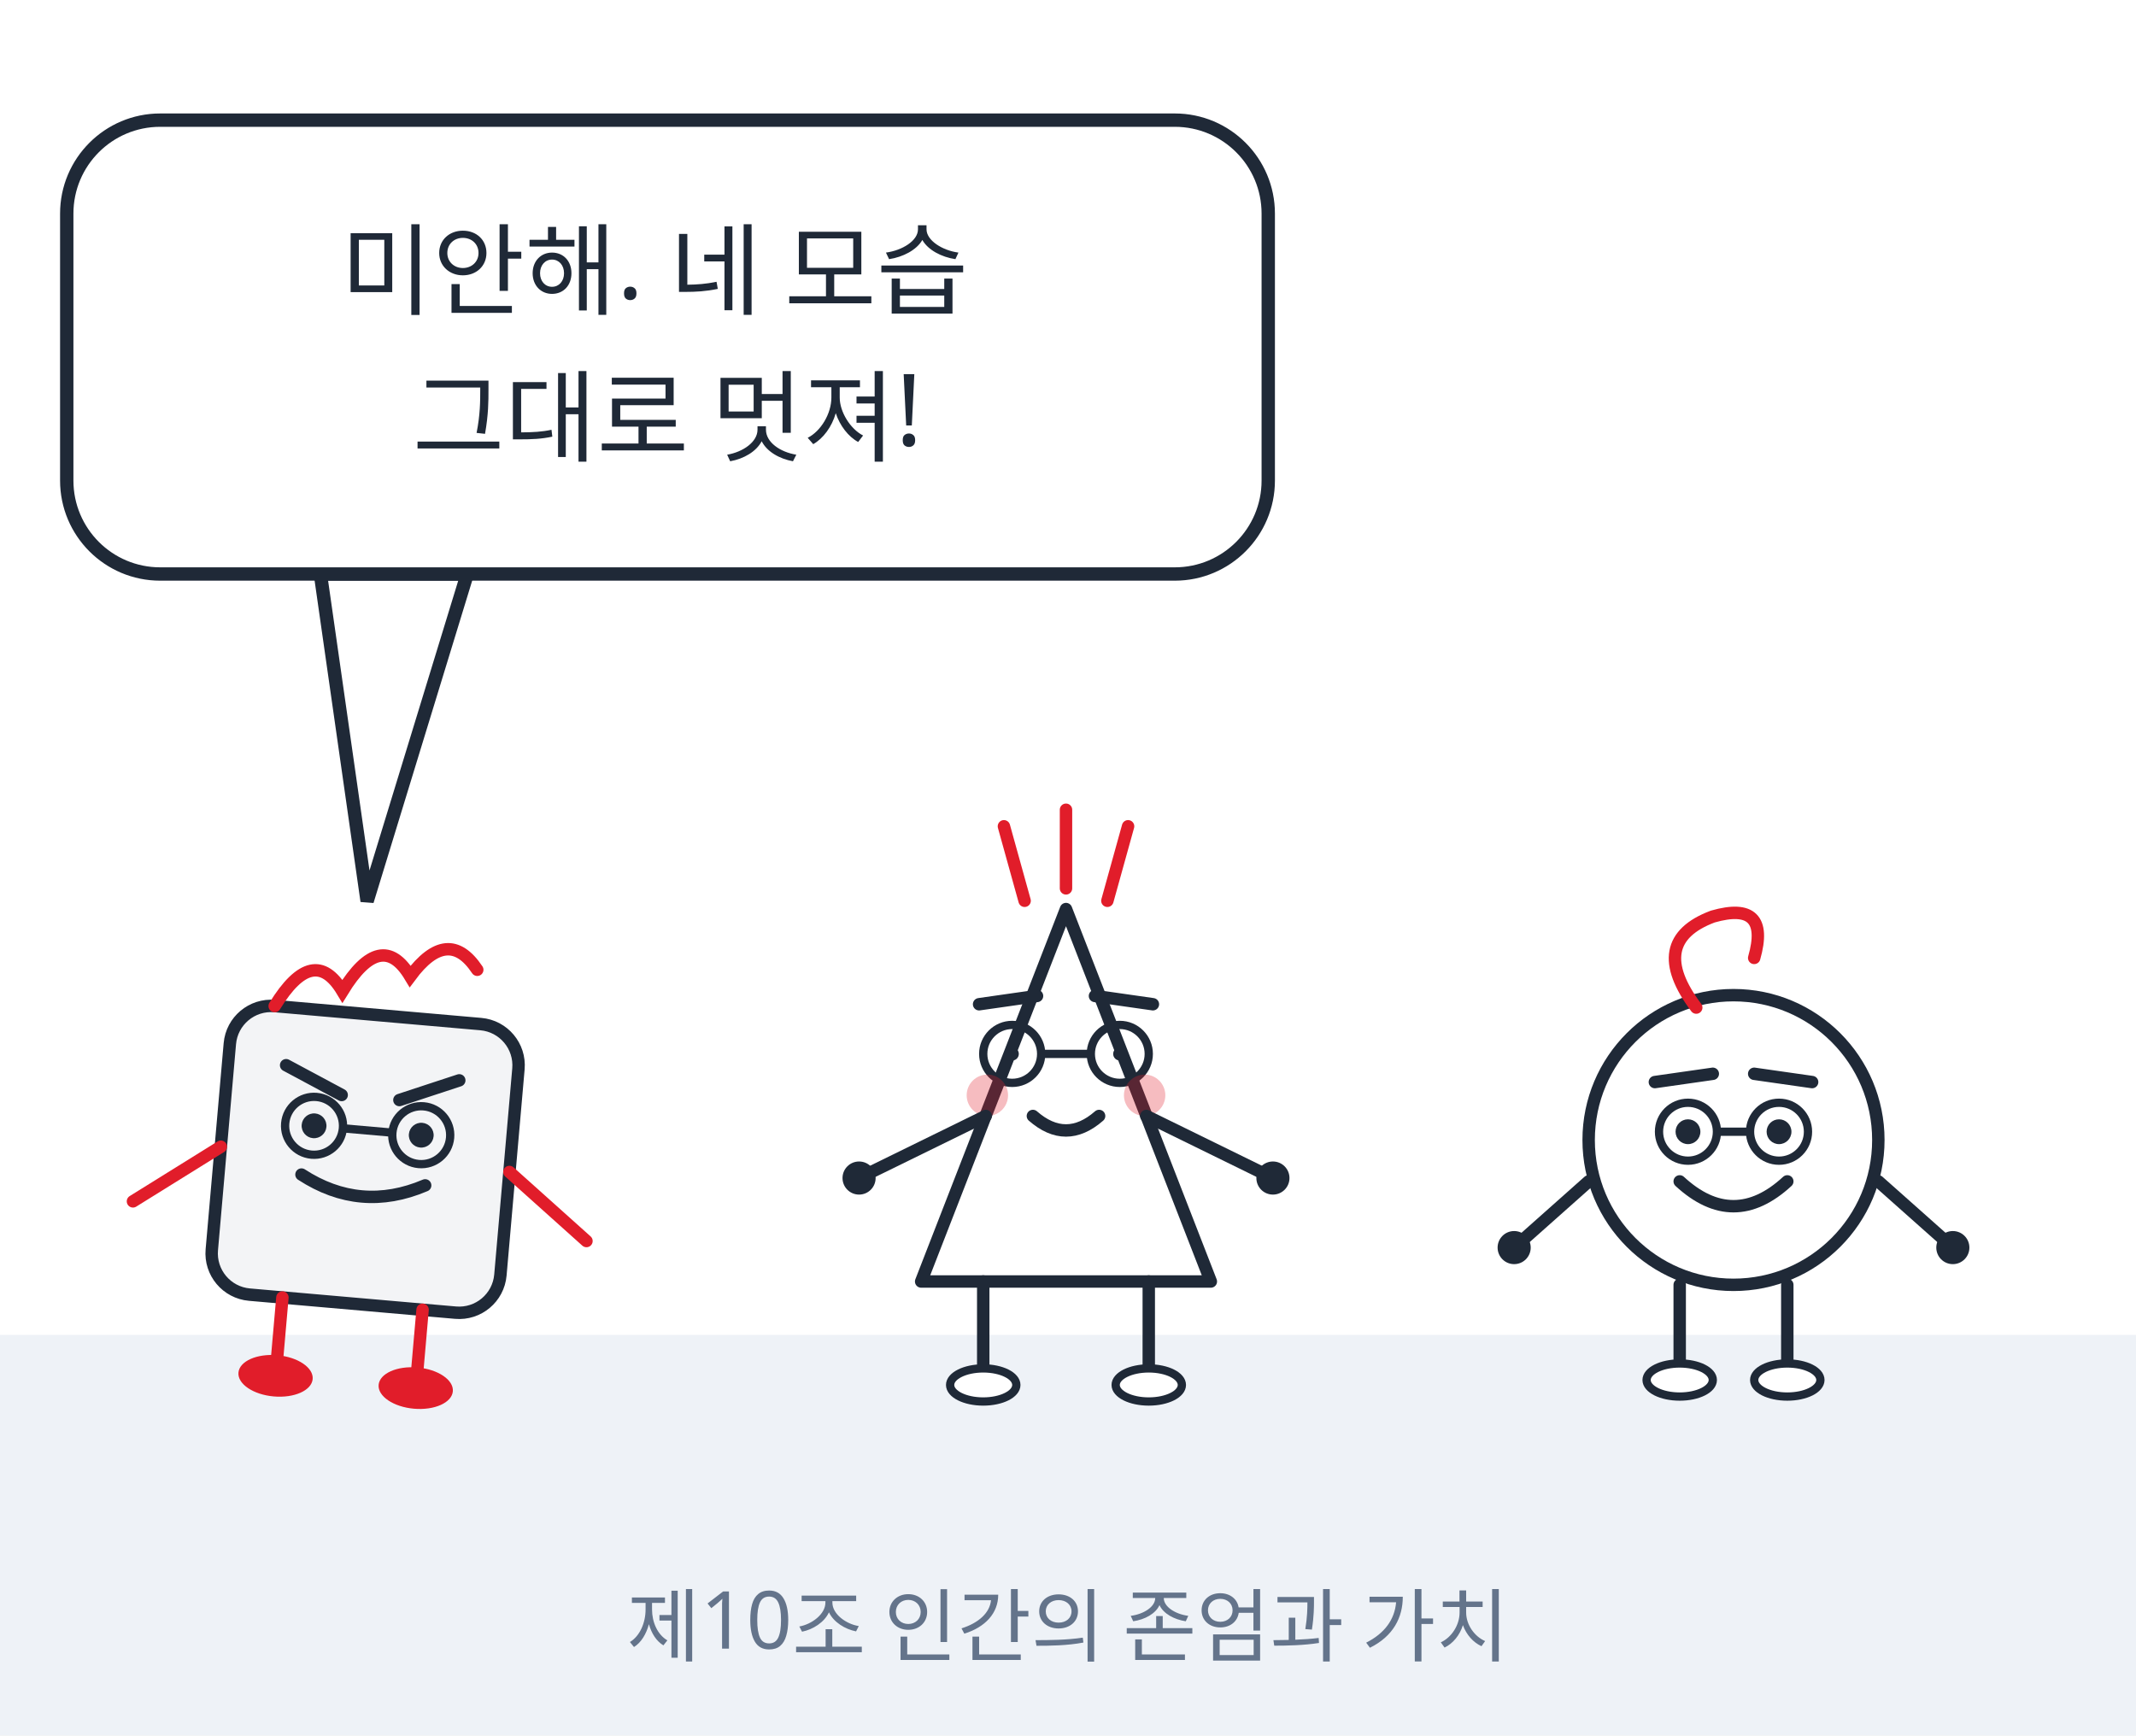
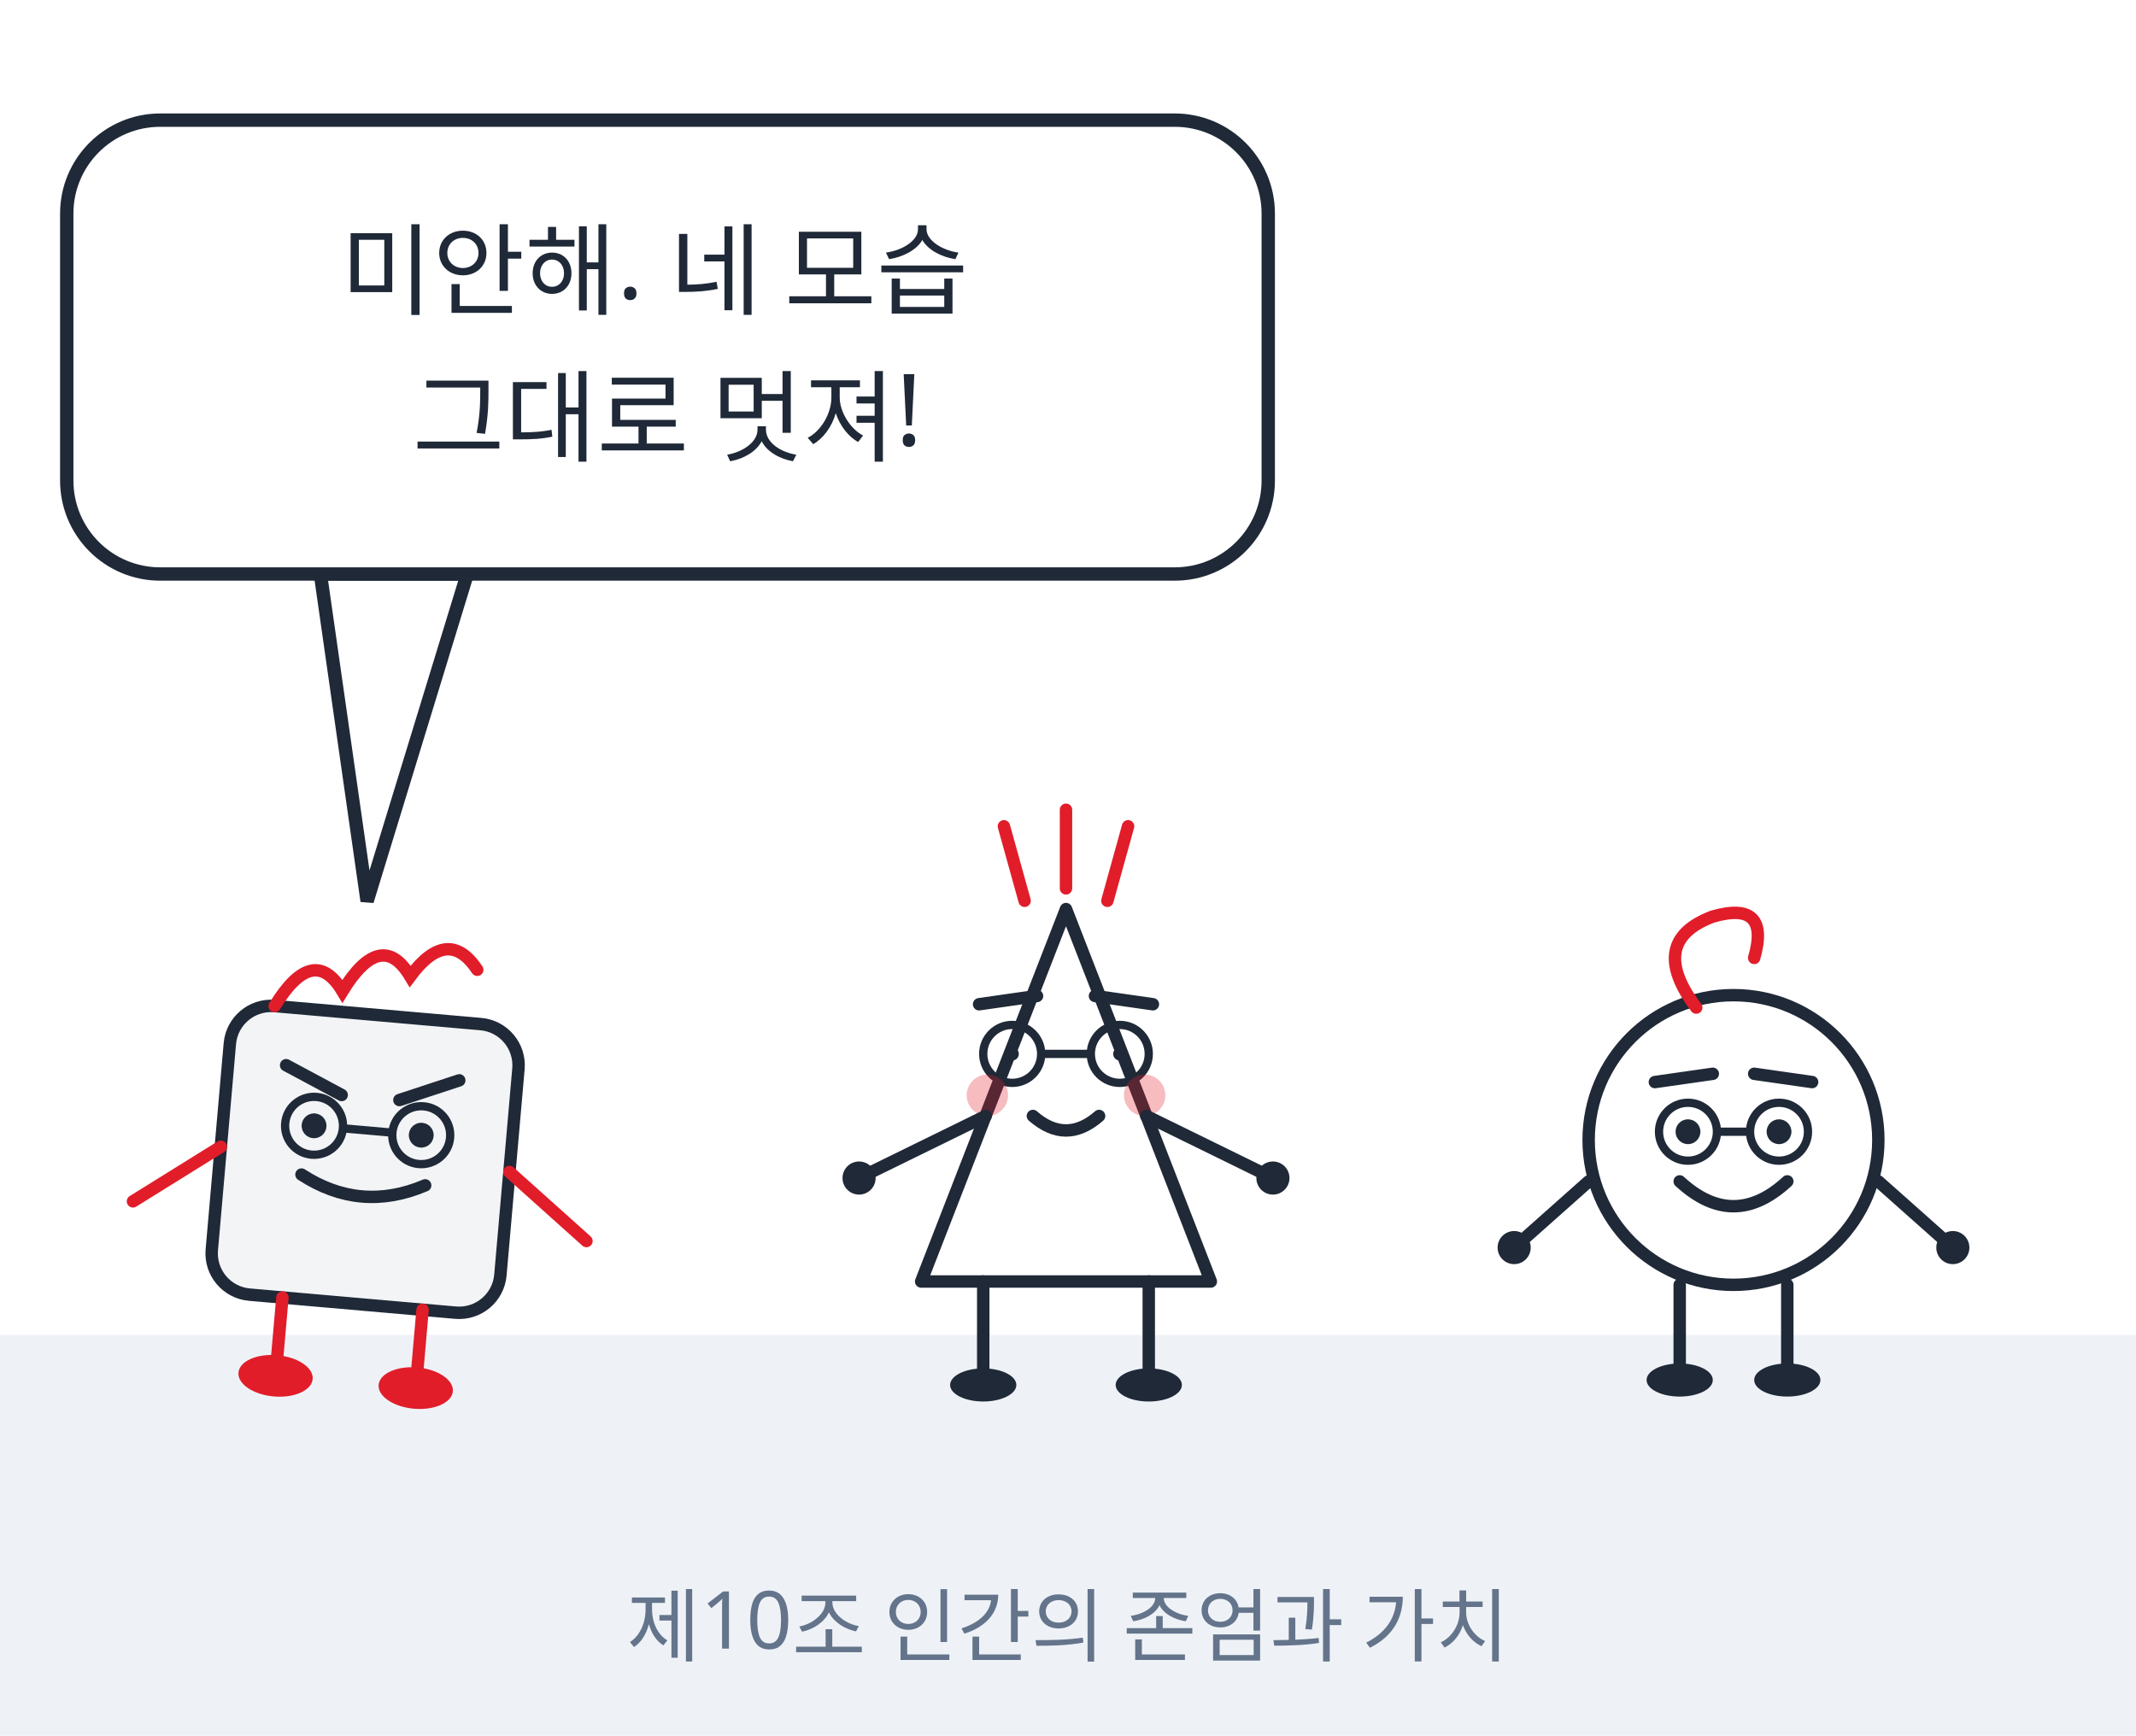
<svg xmlns="http://www.w3.org/2000/svg" viewBox="0 0 320 260" role="img" aria-label="네모가 사과하고 셋이 함께 웃는 장면">
  <rect width="320" height="260" fill="#ffffff" />
  <rect y="200" width="320" height="60" fill="#eef2f7" />
  <g transform="translate(33,152) scale(0.62) rotate(5,35,35)">
    <rect x="0" y="0" width="70" height="70" rx="10" fill="#f3f4f6" stroke="#1f2937" stroke-width="3" />
    <path d="M 10,0 q8 -16 16 -5 q8 -16 16 -5 q8 -13 16 -3" fill="none" stroke="#e11d2a" stroke-width="3" stroke-linecap="round" />
    <g fill="none" stroke="#1f2937" stroke-width="2">
      <circle cx="22" cy="28" r="7" />
      <circle cx="48" cy="28" r="7" />
      <path d="M 29,28 h12" />
    </g>
    <circle cx="22" cy="28" r="3" fill="#1f2937" />
    <circle cx="48" cy="28" r="3" fill="#1f2937" />
    <line x1="14" y1="14" x2="28" y2="20" stroke="#1f2937" stroke-width="3" stroke-linecap="round" />
    <line x1="42" y1="20" x2="56" y2="14" stroke="#1f2937" stroke-width="3" stroke-linecap="round" />
    <path d="M20,40 Q35,48 50,40" stroke="#1f2937" stroke-width="3" fill="none" stroke-linecap="round" />
    <line x1="0" y1="35" x2="-20" y2="50" stroke="#e11d2a" stroke-width="3" stroke-linecap="round" />
    <line x1="70" y1="35" x2="90" y2="50" stroke="#e11d2a" stroke-width="3" stroke-linecap="round" />
    <line x1="18" y1="70" x2="18" y2="86" stroke="#e11d2a" stroke-width="3" stroke-linecap="round" />
    <line x1="52" y1="70" x2="52" y2="86" stroke="#e11d2a" stroke-width="3" stroke-linecap="round" />
    <ellipse cx="18" cy="89" rx="9" ry="5" fill="#e11d2a" />
    <ellipse cx="52" cy="89" rx="9" ry="5" fill="#e11d2a" />
  </g>
  <g transform="translate(138,130) scale(0.62)">
    <polygon points="35,10 0,100 70,100" fill="#ffffff" stroke="#1f2937" stroke-width="3" stroke-linejoin="round" />
    <line x1="25" y1="8" x2="20" y2="-10" stroke="#e11d2a" stroke-width="3" stroke-linecap="round" />
    <line x1="35" y1="5" x2="35" y2="-14" stroke="#e11d2a" stroke-width="3" stroke-linecap="round" />
    <line x1="45" y1="8" x2="50" y2="-10" stroke="#e11d2a" stroke-width="3" stroke-linecap="round" />
    <circle cx="22" cy="45" r="7" fill="none" stroke="#1f2937" stroke-width="2" />
    <circle cx="48" cy="45" r="7" fill="none" stroke="#1f2937" stroke-width="2" />
    <line x1="29" y1="45" x2="41" y2="45" stroke="#1f2937" stroke-width="2" />
    <circle cx="22" cy="45" r="1.6" fill="#1f2937" />
    <circle cx="48" cy="45" r="1.6" fill="#1f2937" />
    <line x1="14" y1="33" x2="28" y2="31" stroke="#1f2937" stroke-width="3" stroke-linecap="round" />
    <line x1="42" y1="31" x2="56" y2="33" stroke="#1f2937" stroke-width="3" stroke-linecap="round" />
    <path d="M27,60 Q35,67 43,60" stroke="#1f2937" stroke-width="3" fill="none" stroke-linecap="round" />
    <circle cx="16" cy="55" r="5" fill="#e11d2a" opacity=".3" />
    <circle cx="54" cy="55" r="5" fill="#e11d2a" opacity=".3" />
    <line x1="15.6" y1="60" x2="-15" y2="75" stroke="#1f2937" stroke-width="3" stroke-linecap="round" />
    <line x1="54.4" y1="60" x2="85" y2="75" stroke="#1f2937" stroke-width="3" stroke-linecap="round" />
    <circle cx="-15" cy="75" r="4" fill="#1f2937" />
    <circle cx="85" cy="75" r="4" fill="#1f2937" />
    <line x1="15" y1="100" x2="15" y2="122" stroke="#1f2937" stroke-width="3" stroke-linecap="round" />
    <line x1="55" y1="100" x2="55" y2="122" stroke="#1f2937" stroke-width="3" stroke-linecap="round" />
-     <ellipse cx="15" cy="125" rx="8" ry="4" fill="#ffffff" stroke="#1f2937" stroke-width="2" />
-     <ellipse cx="55" cy="125" rx="8" ry="4" fill="#ffffff" stroke="#1f2937" stroke-width="2" />
+     <ellipse cx="15" cy="125" rx="8" ry="4" fill="#1f2937" />
+     <ellipse cx="55" cy="125" rx="8" ry="4" fill="#1f2937" />
  </g>
  <g transform="translate(238,146) scale(0.62)">
    <circle cx="35" cy="40" r="35" fill="#ffffff" stroke="#1f2937" stroke-width="3" />
    <path d="M26,8 Q14,-8 30,-14 Q44,-18 40,-4" fill="none" stroke="#e11d2a" stroke-width="3" stroke-linecap="round" />
    <g fill="none" stroke="#1f2937" stroke-width="2">
      <circle cx="24" cy="38" r="7" />
      <circle cx="46" cy="38" r="7" />
      <path d="M 31,38 h8" />
    </g>
    <circle cx="24" cy="38" r="3" fill="#1f2937" />
    <circle cx="46" cy="38" r="3" fill="#1f2937" />
    <line x1="16" y1="26" x2="30" y2="24" stroke="#1f2937" stroke-width="3" stroke-linecap="round" />
    <line x1="40" y1="24" x2="54" y2="26" stroke="#1f2937" stroke-width="3" stroke-linecap="round" />
    <path d="M22,50 Q35,62 48,50" stroke="#1f2937" stroke-width="3" fill="none" stroke-linecap="round" />
    <line x1="0" y1="50" x2="-18" y2="66" stroke="#1f2937" stroke-width="3" stroke-linecap="round" />
    <line x1="70" y1="50" x2="88" y2="66" stroke="#1f2937" stroke-width="3" stroke-linecap="round" />
    <circle cx="-18" cy="66" r="4" fill="#1f2937" />
    <circle cx="88" cy="66" r="4" fill="#1f2937" />
    <line x1="22" y1="75" x2="22" y2="95" stroke="#1f2937" stroke-width="3" stroke-linecap="round" />
    <line x1="48" y1="75" x2="48" y2="95" stroke="#1f2937" stroke-width="3" stroke-linecap="round" />
-     <ellipse cx="22" cy="98" rx="8" ry="4" fill="#ffffff" stroke="#1f2937" stroke-width="2" />
-     <ellipse cx="48" cy="98" rx="8" ry="4" fill="#ffffff" stroke="#1f2937" stroke-width="2" />
+     <ellipse cx="22" cy="98" rx="8" ry="4" fill="#1f2937" />
+     <ellipse cx="48" cy="98" rx="8" ry="4" fill="#1f2937" />
  </g>
  <polygon points="48,86 70,86 55,135" fill="#ffffff" stroke="#1f2937" stroke-width="2" />
  <rect x="10" y="18" width="180" height="68" rx="14" fill="#ffffff" stroke="#1f2937" stroke-width="2" />
  <text text-anchor="middle" font-family="'Pretendard', sans-serif" font-size="15" fill="#1f2937">
    <tspan x="100" y="46">미안해. 네 모습</tspan>
    <tspan x="100" y="68">그대로 멋져!</tspan>
  </text>
  <text x="160" y="248" text-anchor="middle" font-family="'Pretendard', sans-serif" font-size="12" fill="#64748b">제10조 인간의 존엄과 가치</text>
</svg>
